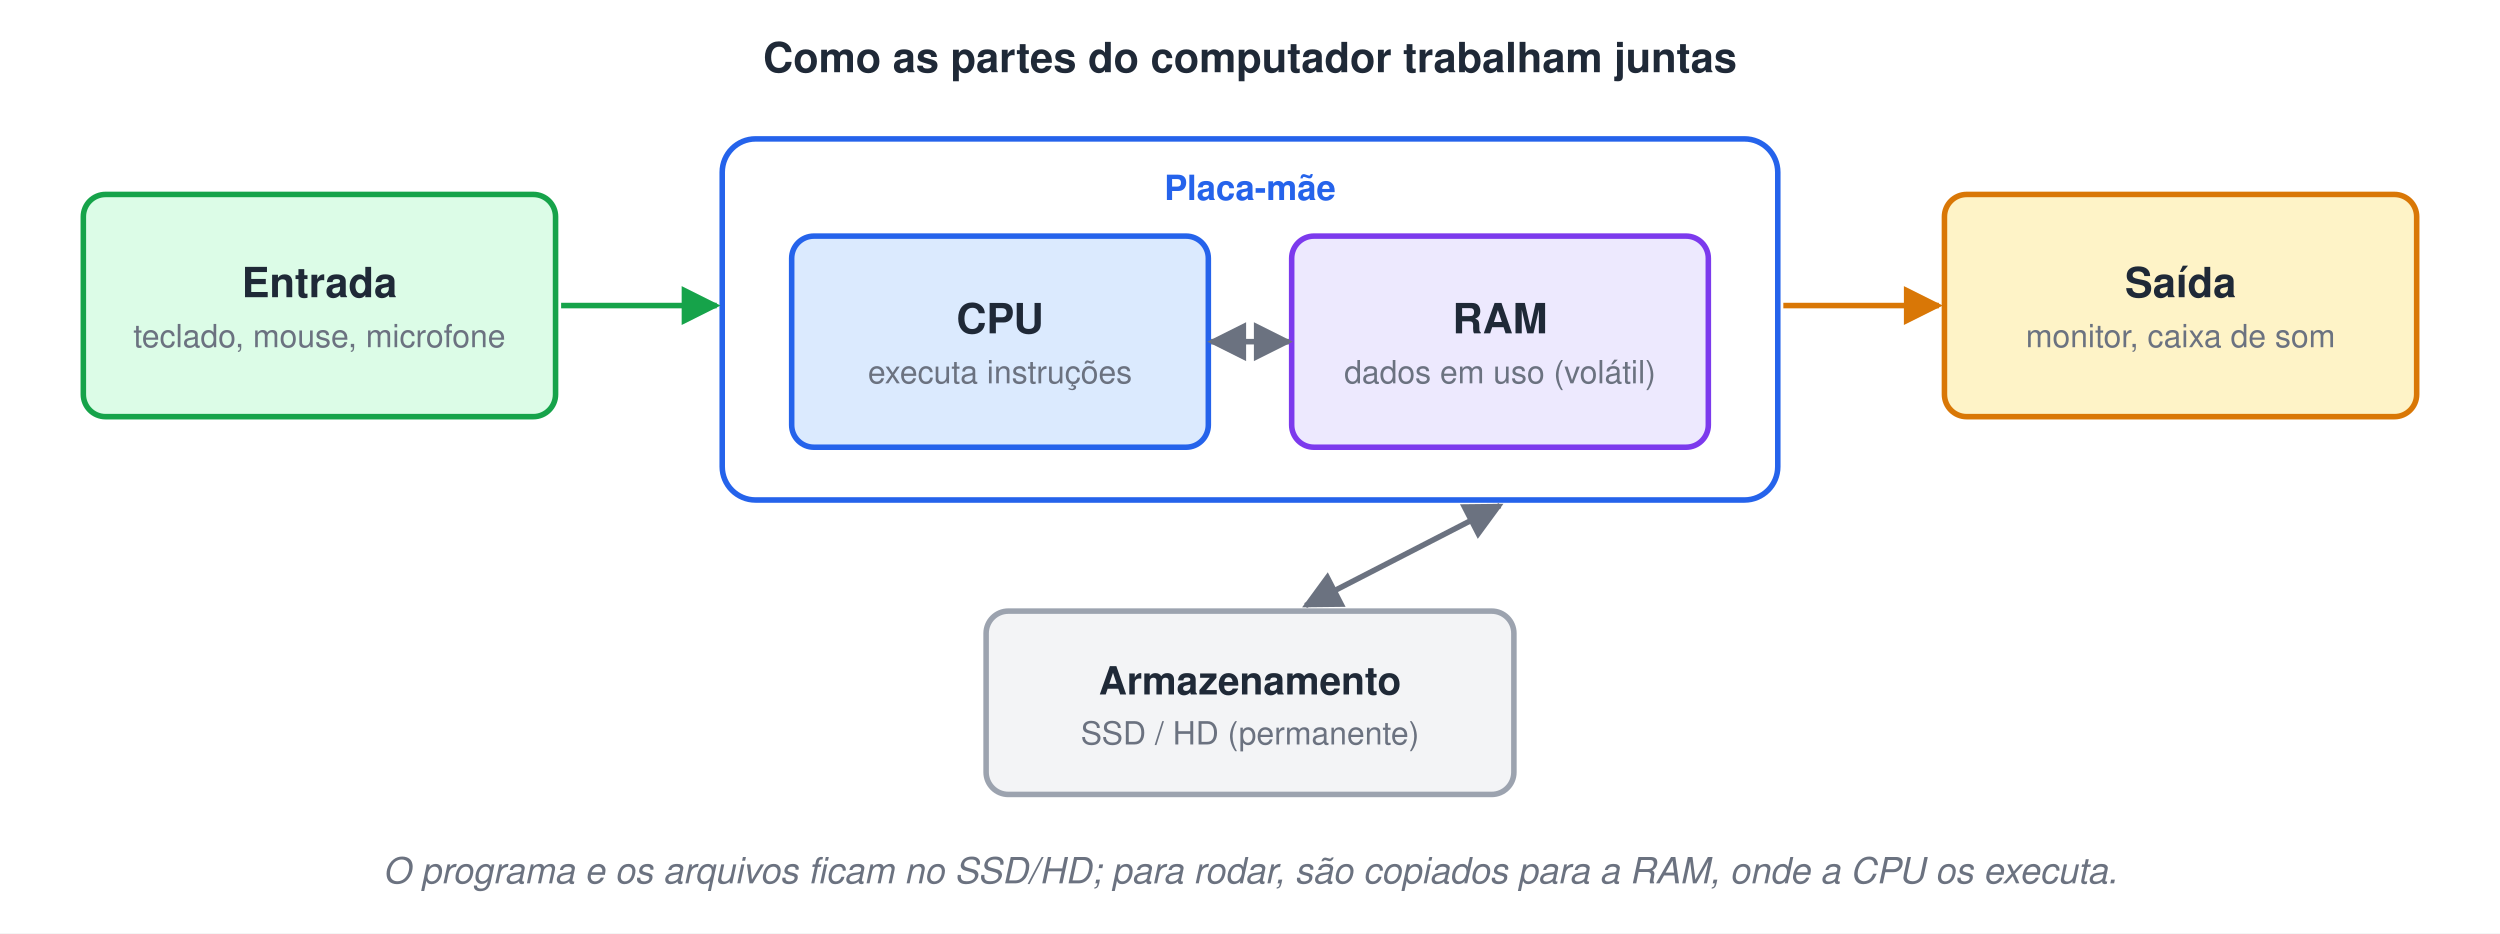
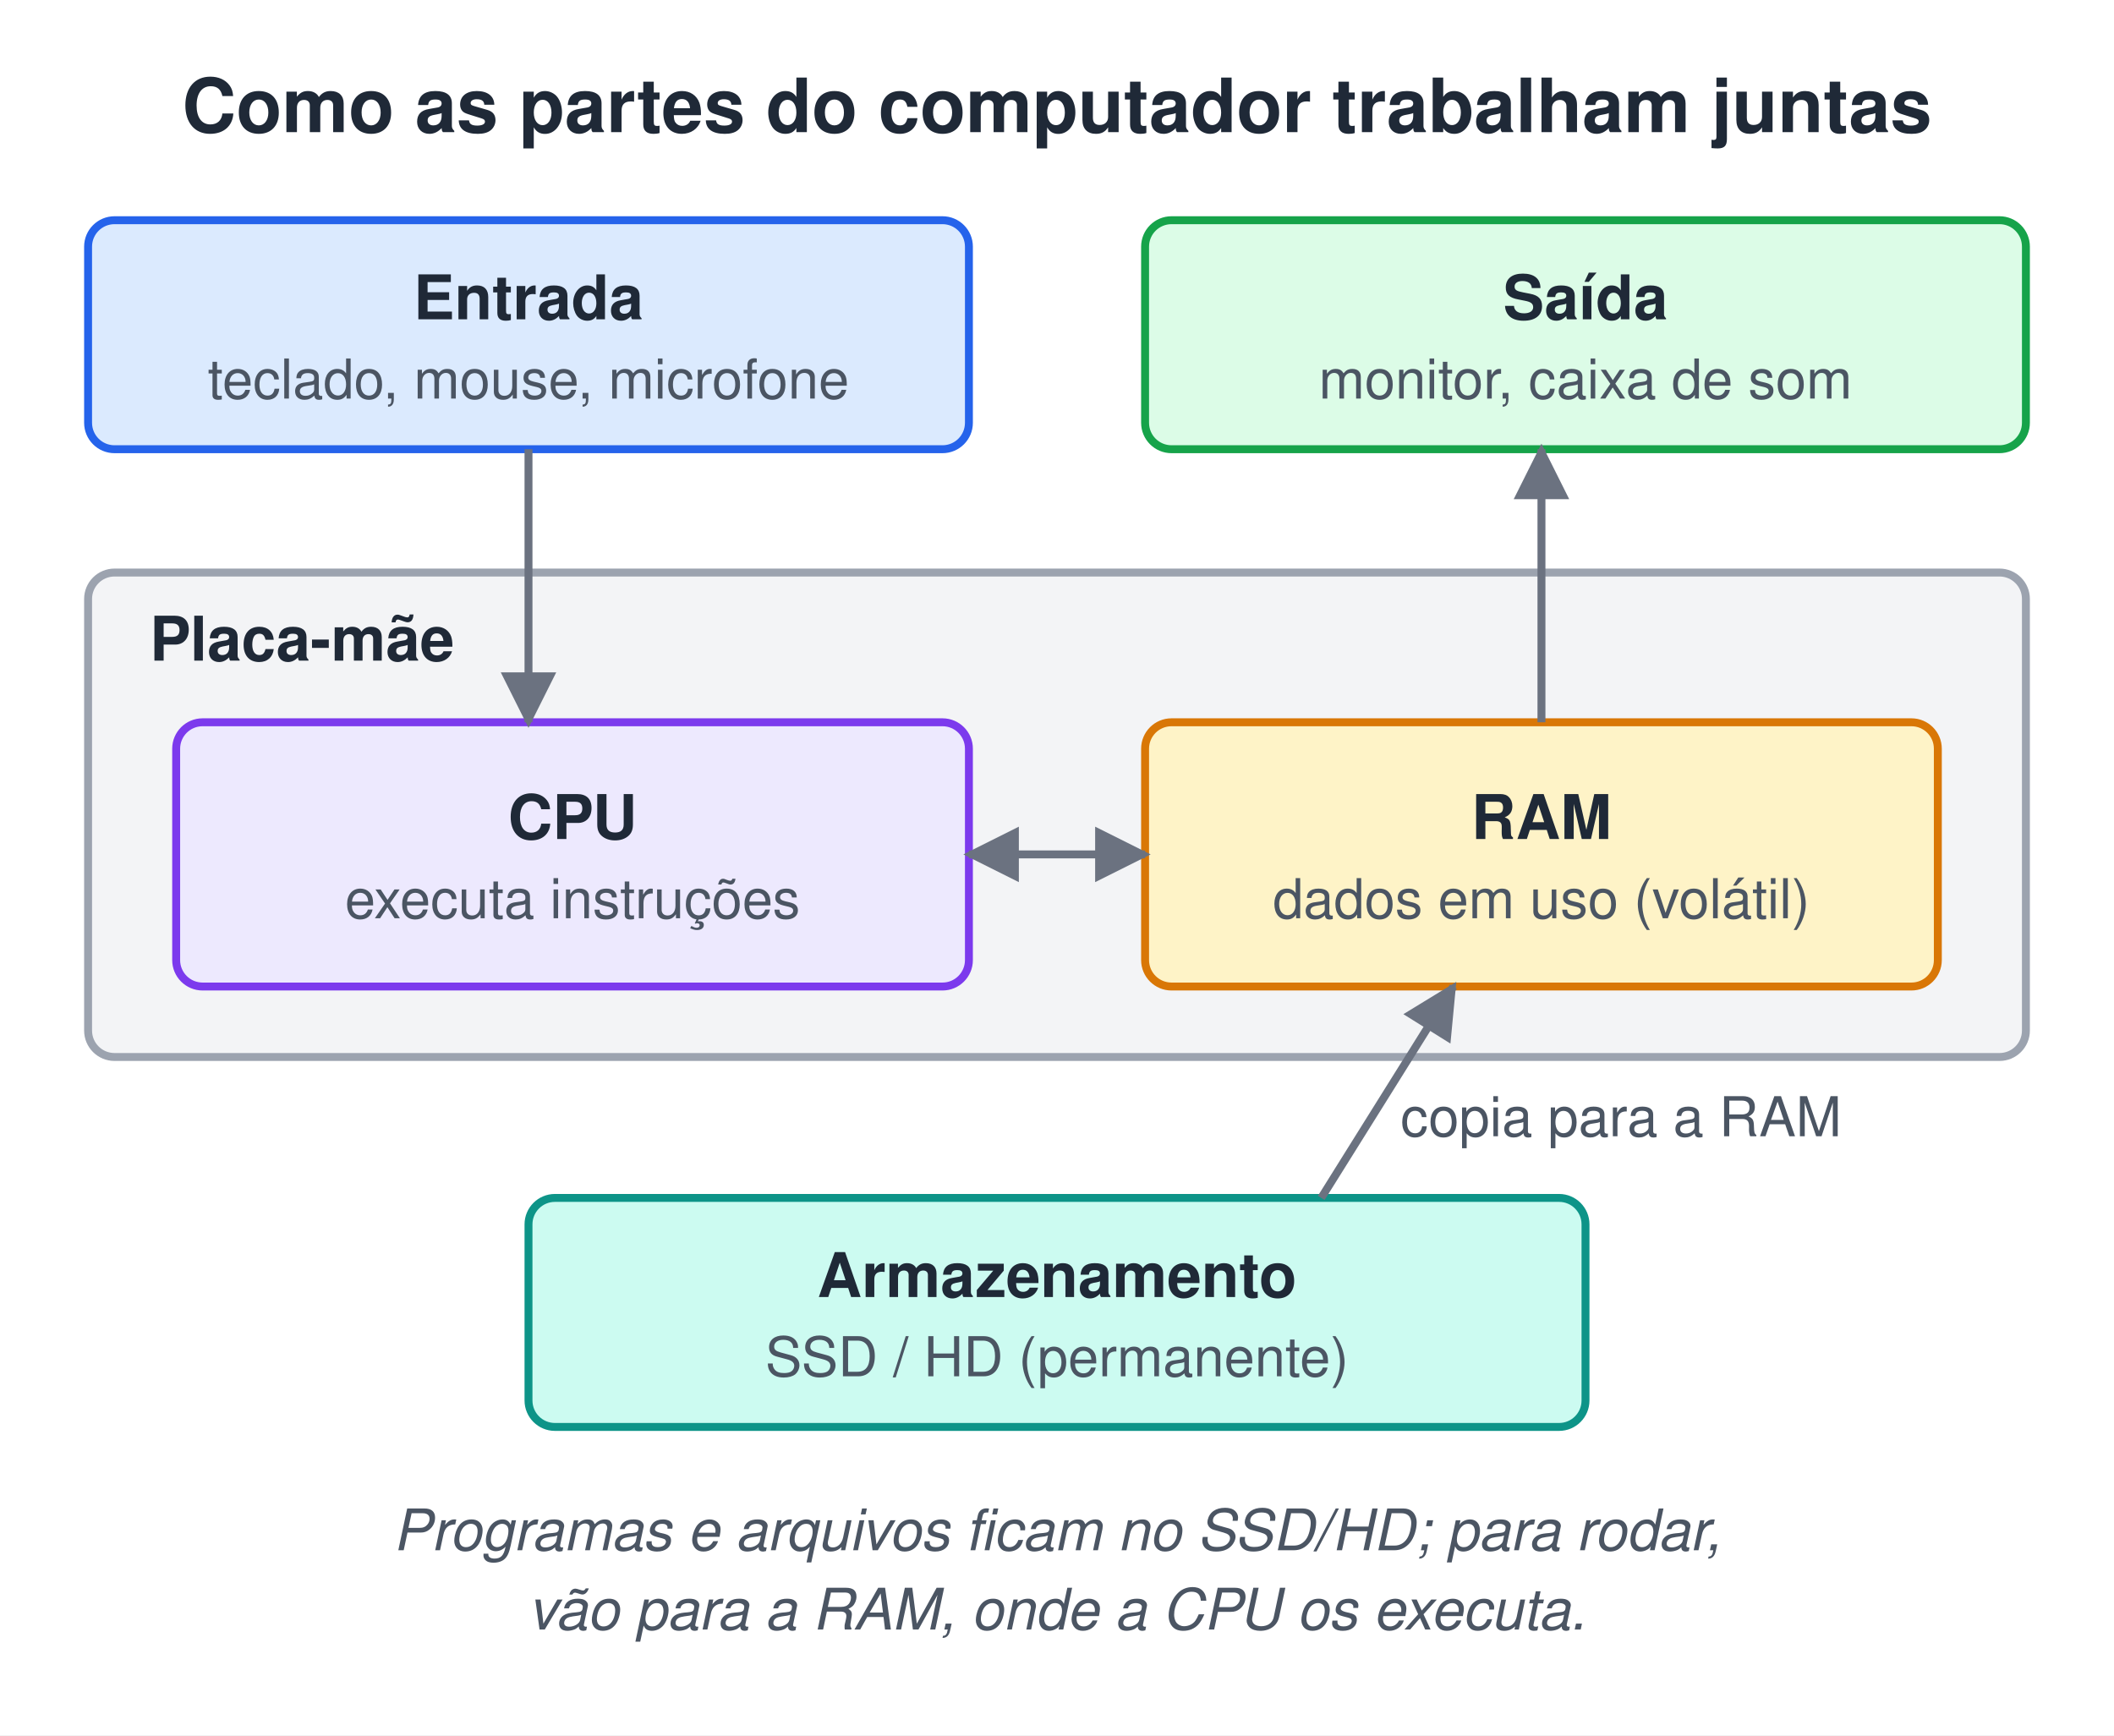
- <svg xmlns="http://www.w3.org/2000/svg" width="900" height="336" viewBox="0 0 900 336">
-   <style>text{font-family:Helvetica, Arial, 'DejaVu Sans', sans-serif}.m{font-family:Menlo, Consolas, 'DejaVu Sans Mono', monospace}</style>
+ <svg xmlns="http://www.w3.org/2000/svg" width="480" height="394" viewBox="0 0 480 394">
+   <style>text{white-space:pre;font-family:Helvetica,Arial,sans-serif;font-size:14px;fill:#1F2937}.t{font-size:17px;font-weight:bold}.b{font-weight:bold}.m{font-family:Menlo,Consolas,monospace;font-size:13px}.s{font-size:12.5px;fill:#4B5563}.n{font-size:13px;font-style:italic;fill:#4B5563}.c{text-anchor:middle}.r{text-anchor:end}.xB{fill:#DBEAFE;stroke:#2563EB}.xG{fill:#DCFCE7;stroke:#16A34A}.xO{fill:#FEF3C7;stroke:#D97706}.xP{fill:#EDE9FE;stroke:#7C3AED}.xR{fill:#FEE2E2;stroke:#DC2626}.xY{fill:#F3F4F6;stroke:#9CA3AF}.xW{fill:#fff;stroke:#9CA3AF}.xT{fill:#CCFBF1;stroke:#0D9488}.xK{fill:#FCE7F3;stroke:#DB2777}rect,ellipse,polygon{stroke-width:1.8}.l{stroke:#6B7280;stroke-width:1.8;fill:none}.d{stroke-dasharray:5 4}</style>
  <defs>
-     <marker id="arg" viewBox="0 0 10 10" refX="9" refY="5" markerWidth="7" markerHeight="7" orient="auto-start-reverse">
-       <path d="M0,0 L10,5 L0,10 z" fill="#6B7280" />
-     </marker>
-     <marker id="arv" viewBox="0 0 10 10" refX="9" refY="5" markerWidth="7" markerHeight="7" orient="auto-start-reverse">
-       <path d="M0,0 L10,5 L0,10 z" fill="#16A34A" />
-     </marker>
-     <marker id="aro" viewBox="0 0 10 10" refX="9" refY="5" markerWidth="7" markerHeight="7" orient="auto-start-reverse">
-       <path d="M0,0 L10,5 L0,10 z" fill="#D97706" />
+     <marker id="a" viewBox="0 0 10 10" refX="9" refY="5" markerWidth="7" markerHeight="7" orient="auto-start-reverse">
+       <path d="M0,0L10,5L0,10z" fill="#6B7280" />
    </marker>
  </defs>
-   <rect width="100%" height="100%" fill="#ffffff" />
-   <text x="450" y="26" font-size="15" font-weight="bold" fill="#1F2937" text-anchor="middle">Como as partes do computador trabalham juntas</text>
-   <rect x="30" y="70" width="170" height="80" rx="8" fill="#DCFCE7" stroke="#16A34A" stroke-width="2" />
-   <text x="115" y="107" font-size="15" font-weight="bold" fill="#1F2937" text-anchor="middle">Entrada</text>
-   <text x="115" y="125" font-size="11.5" fill="#6B7280" text-anchor="middle">teclado, mouse, microfone</text>
-   <rect x="260" y="50" width="380" height="130" rx="12" fill="#fff" stroke="#2563EB" stroke-width="2" />
-   <text x="450" y="72" font-size="12.5" font-weight="bold" fill="#2563EB" text-anchor="middle">Placa-mãe</text>
-   <rect x="285" y="85" width="150" height="76" rx="8" fill="#DBEAFE" stroke="#2563EB" stroke-width="2" />
-   <text x="360" y="120" font-size="15" font-weight="bold" fill="#1F2937" text-anchor="middle">CPU</text>
-   <text x="360" y="138" font-size="11.5" fill="#6B7280" text-anchor="middle">executa instruções</text>
-   <rect x="465" y="85" width="150" height="76" rx="8" fill="#EDE9FE" stroke="#7C3AED" stroke-width="2" />
-   <text x="540" y="120" font-size="15" font-weight="bold" fill="#1F2937" text-anchor="middle">RAM</text>
-   <text x="540" y="138" font-size="11.5" fill="#6B7280" text-anchor="middle">dados em uso (volátil)</text>
-   <line x1="436" y1="123" x2="464" y2="123" stroke="#6B7280" stroke-width="2" marker-end="url(#arg)" marker-start="url(#arg)" />
-   <rect x="700" y="70" width="170" height="80" rx="8" fill="#FEF3C7" stroke="#D97706" stroke-width="2" />
-   <text x="785" y="107" font-size="15" font-weight="bold" fill="#1F2937" text-anchor="middle">Saída</text>
-   <text x="785" y="125" font-size="11.5" fill="#6B7280" text-anchor="middle">monitor, caixa de som</text>
-   <line x1="202" y1="110" x2="258" y2="110" stroke="#16A34A" stroke-width="2" marker-end="url(#arv)" />
-   <line x1="642" y1="110" x2="698" y2="110" stroke="#D97706" stroke-width="2" marker-end="url(#aro)" />
-   <rect x="355" y="220" width="190" height="66" rx="8" fill="#F3F4F6" stroke="#9CA3AF" stroke-width="2" />
-   <text x="450" y="250" font-size="14" font-weight="bold" fill="#1F2937" text-anchor="middle">Armazenamento</text>
-   <text x="450" y="268" font-size="11.5" fill="#6B7280" text-anchor="middle">SSD / HD (permanente)</text>
-   <line x1="540" y1="182" x2="470" y2="218" stroke="#6B7280" stroke-width="2" marker-end="url(#arg)" marker-start="url(#arg)" />
-   <text x="450" y="318" font-size="13" font-style="italic" fill="#6B7280" text-anchor="middle">O programa e os arquivos ficam no SSD/HD; para rodar, são copiados para a RAM, onde a CPU os executa.</text>
+   <rect width="100%" height="100%" fill="#fff" />
+   <text x="240.0" y="30" class="t c">Como as partes do computador trabalham juntas</text>
+   <rect x="20" y="50" width="200" height="52" rx="6" class="xB" />
+   <text x="120.0" y="72.5" class="b c">Entrada</text>
+   <text x="120.0" y="90.5" class="s c">teclado, mouse, microfone</text>
+   <rect x="260" y="50" width="200" height="52" rx="6" class="xG" />
+   <text x="360.0" y="72.5" class="b c">Saída</text>
+   <text x="360.0" y="90.5" class="s c">monitor, caixa de som</text>
+   <rect x="20" y="130" width="440" height="110" rx="6" class="xY" />
+   <text x="34" y="150" class="b">Placa-mãe</text>
+   <rect x="40" y="164" width="180" height="60" rx="6" class="xP" />
+   <text x="130.0" y="190.5" class="b c">CPU</text>
+   <text x="130.0" y="208.5" class="s c">executa instruções</text>
+   <rect x="260" y="164" width="180" height="60" rx="6" class="xO" />
+   <text x="350.0" y="190.5" class="b c">RAM</text>
+   <text x="350.0" y="208.5" class="s c">dados em uso (volátil)</text>
+   <path d="M220,194 L260,194" class="l" marker-end="url(#a)" marker-start="url(#a)" />
+   <path d="M120,102 L120,164" class="l" marker-end="url(#a)" />
+   <path d="M350,164 L350,102" class="l" marker-end="url(#a)" />
+   <rect x="120" y="272" width="240" height="52" rx="6" class="xT" />
+   <text x="240.0" y="294.5" class="b c">Armazenamento</text>
+   <text x="240.0" y="312.5" class="s c">SSD / HD (permanente)</text>
+   <path d="M300,272 L330,224" class="l" marker-end="url(#a)" />
+   <text x="318" y="258" class="s">copia para a RAM</text>
+   <text x="240.0" y="352" class="n c">Programas e arquivos ficam no SSD/HD; para rodar,</text>
+   <text x="240.0" y="370" class="n c">vão para a RAM, onde a CPU os executa.</text>
</svg>
